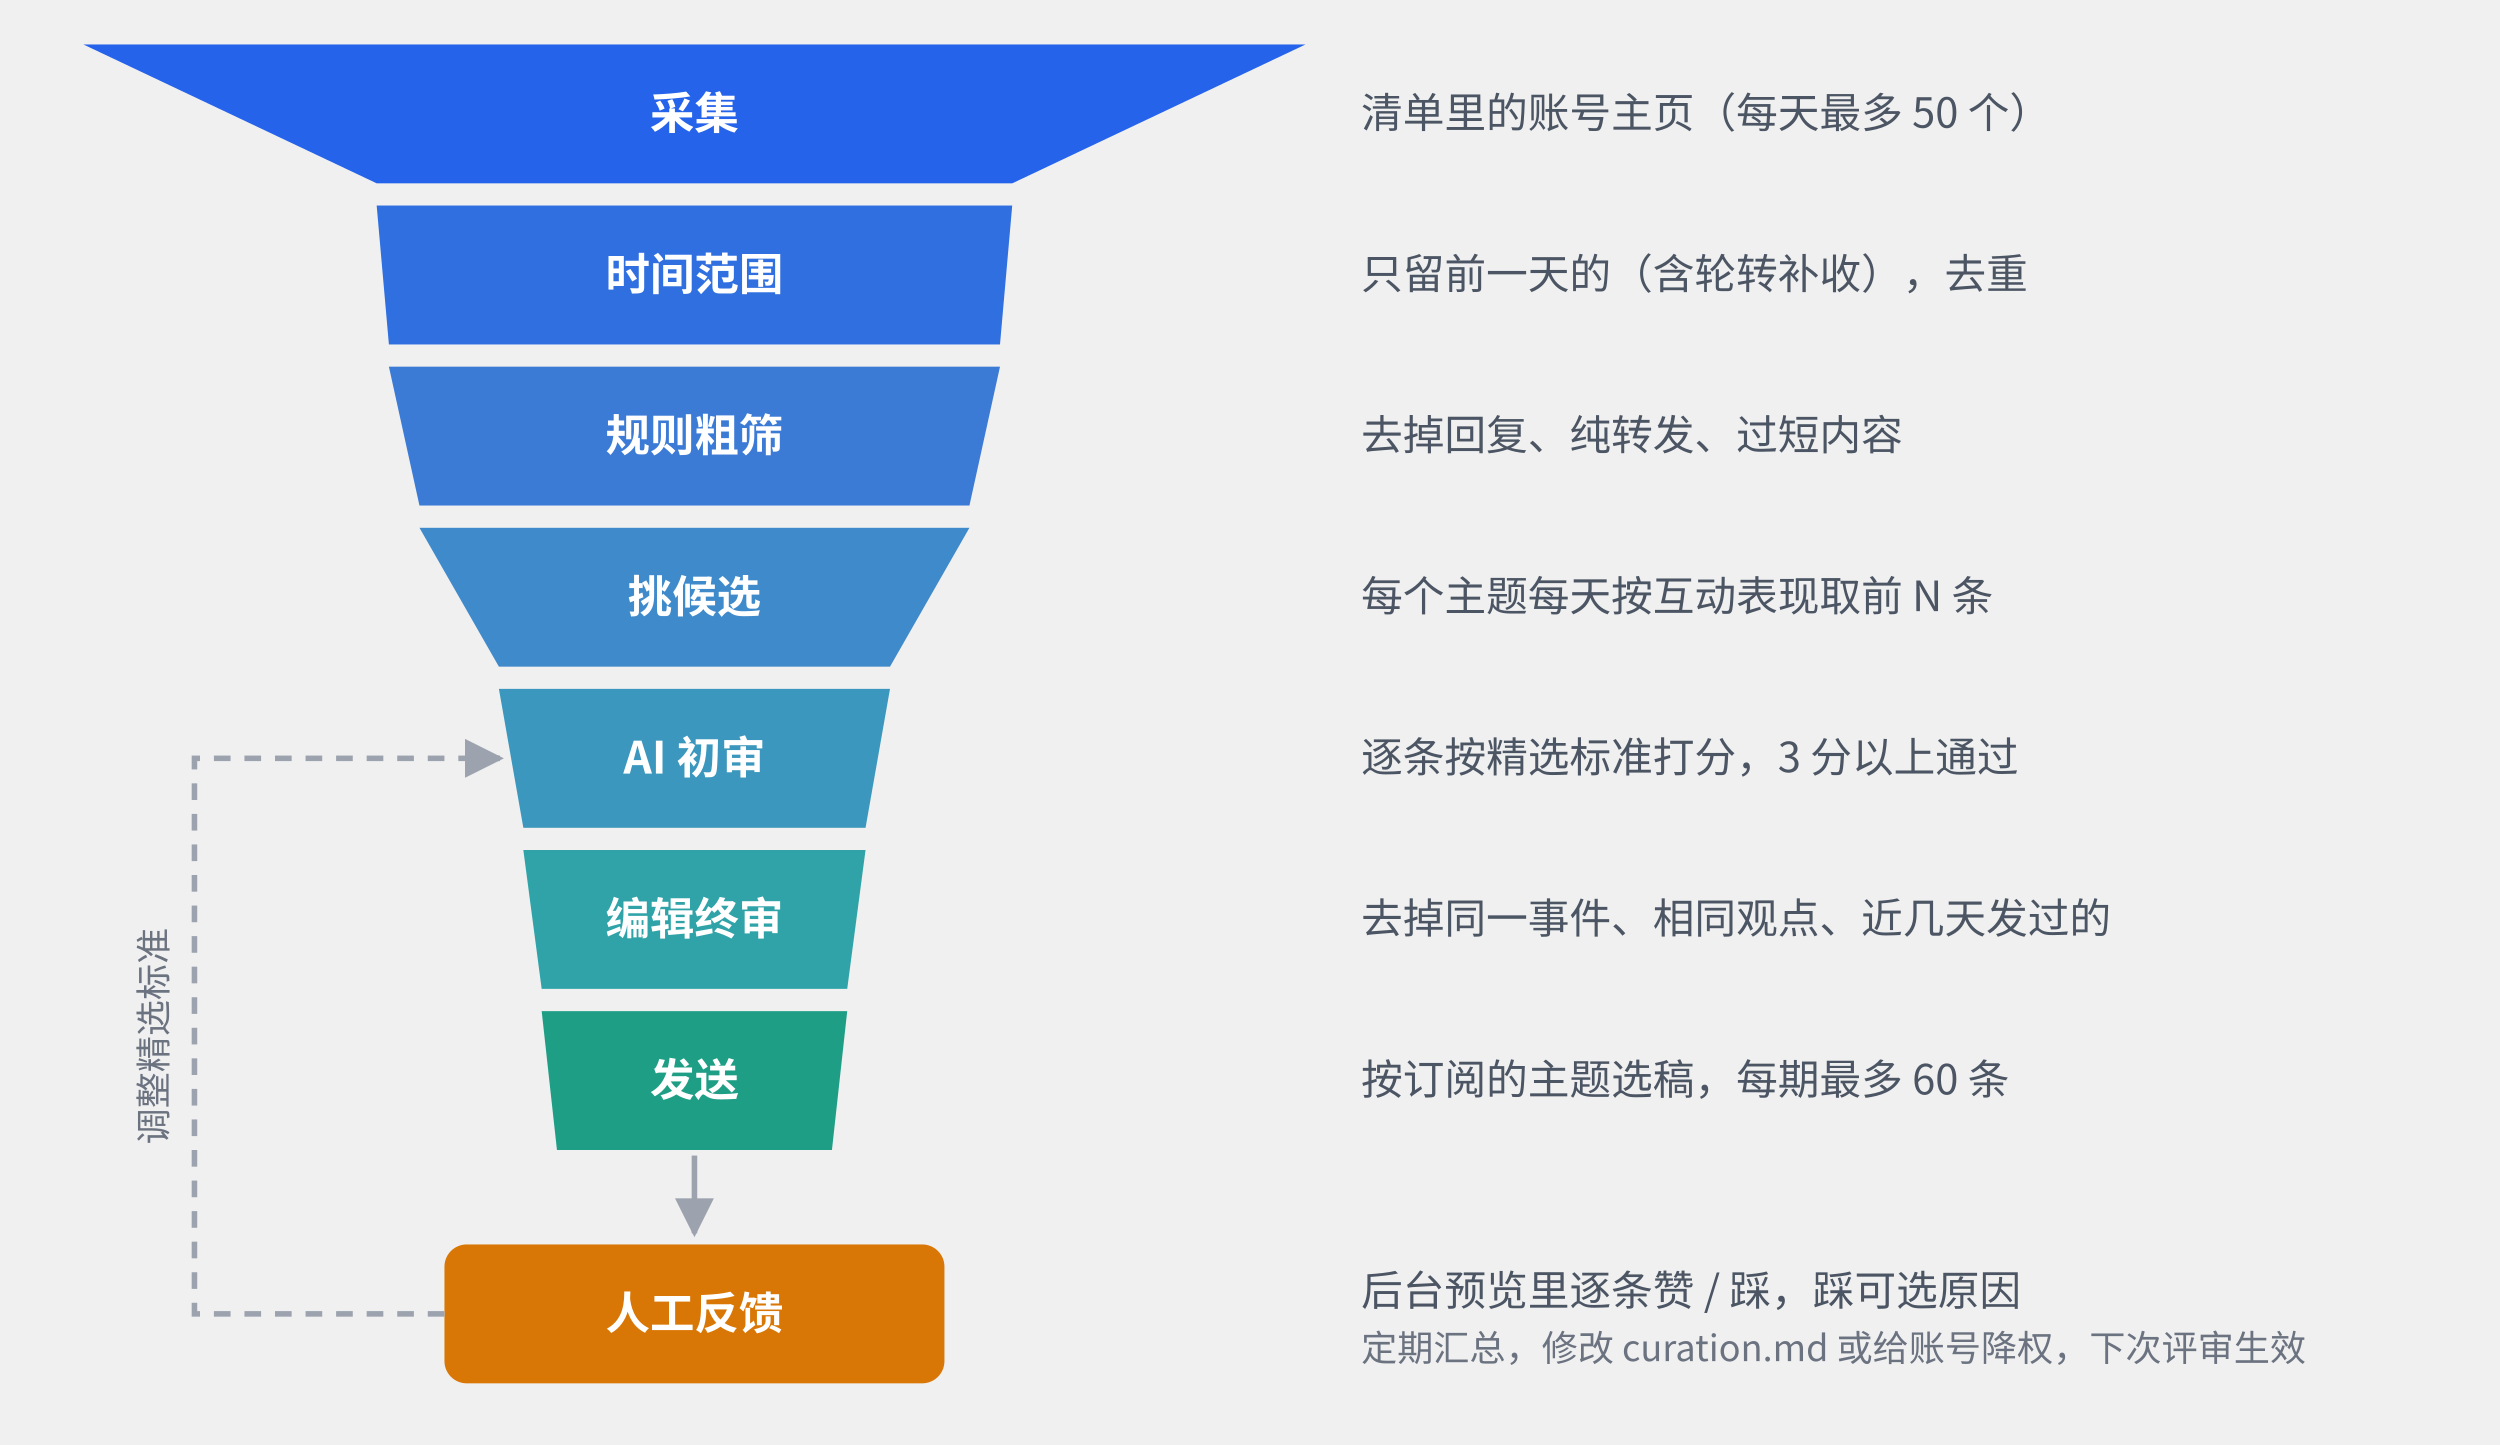
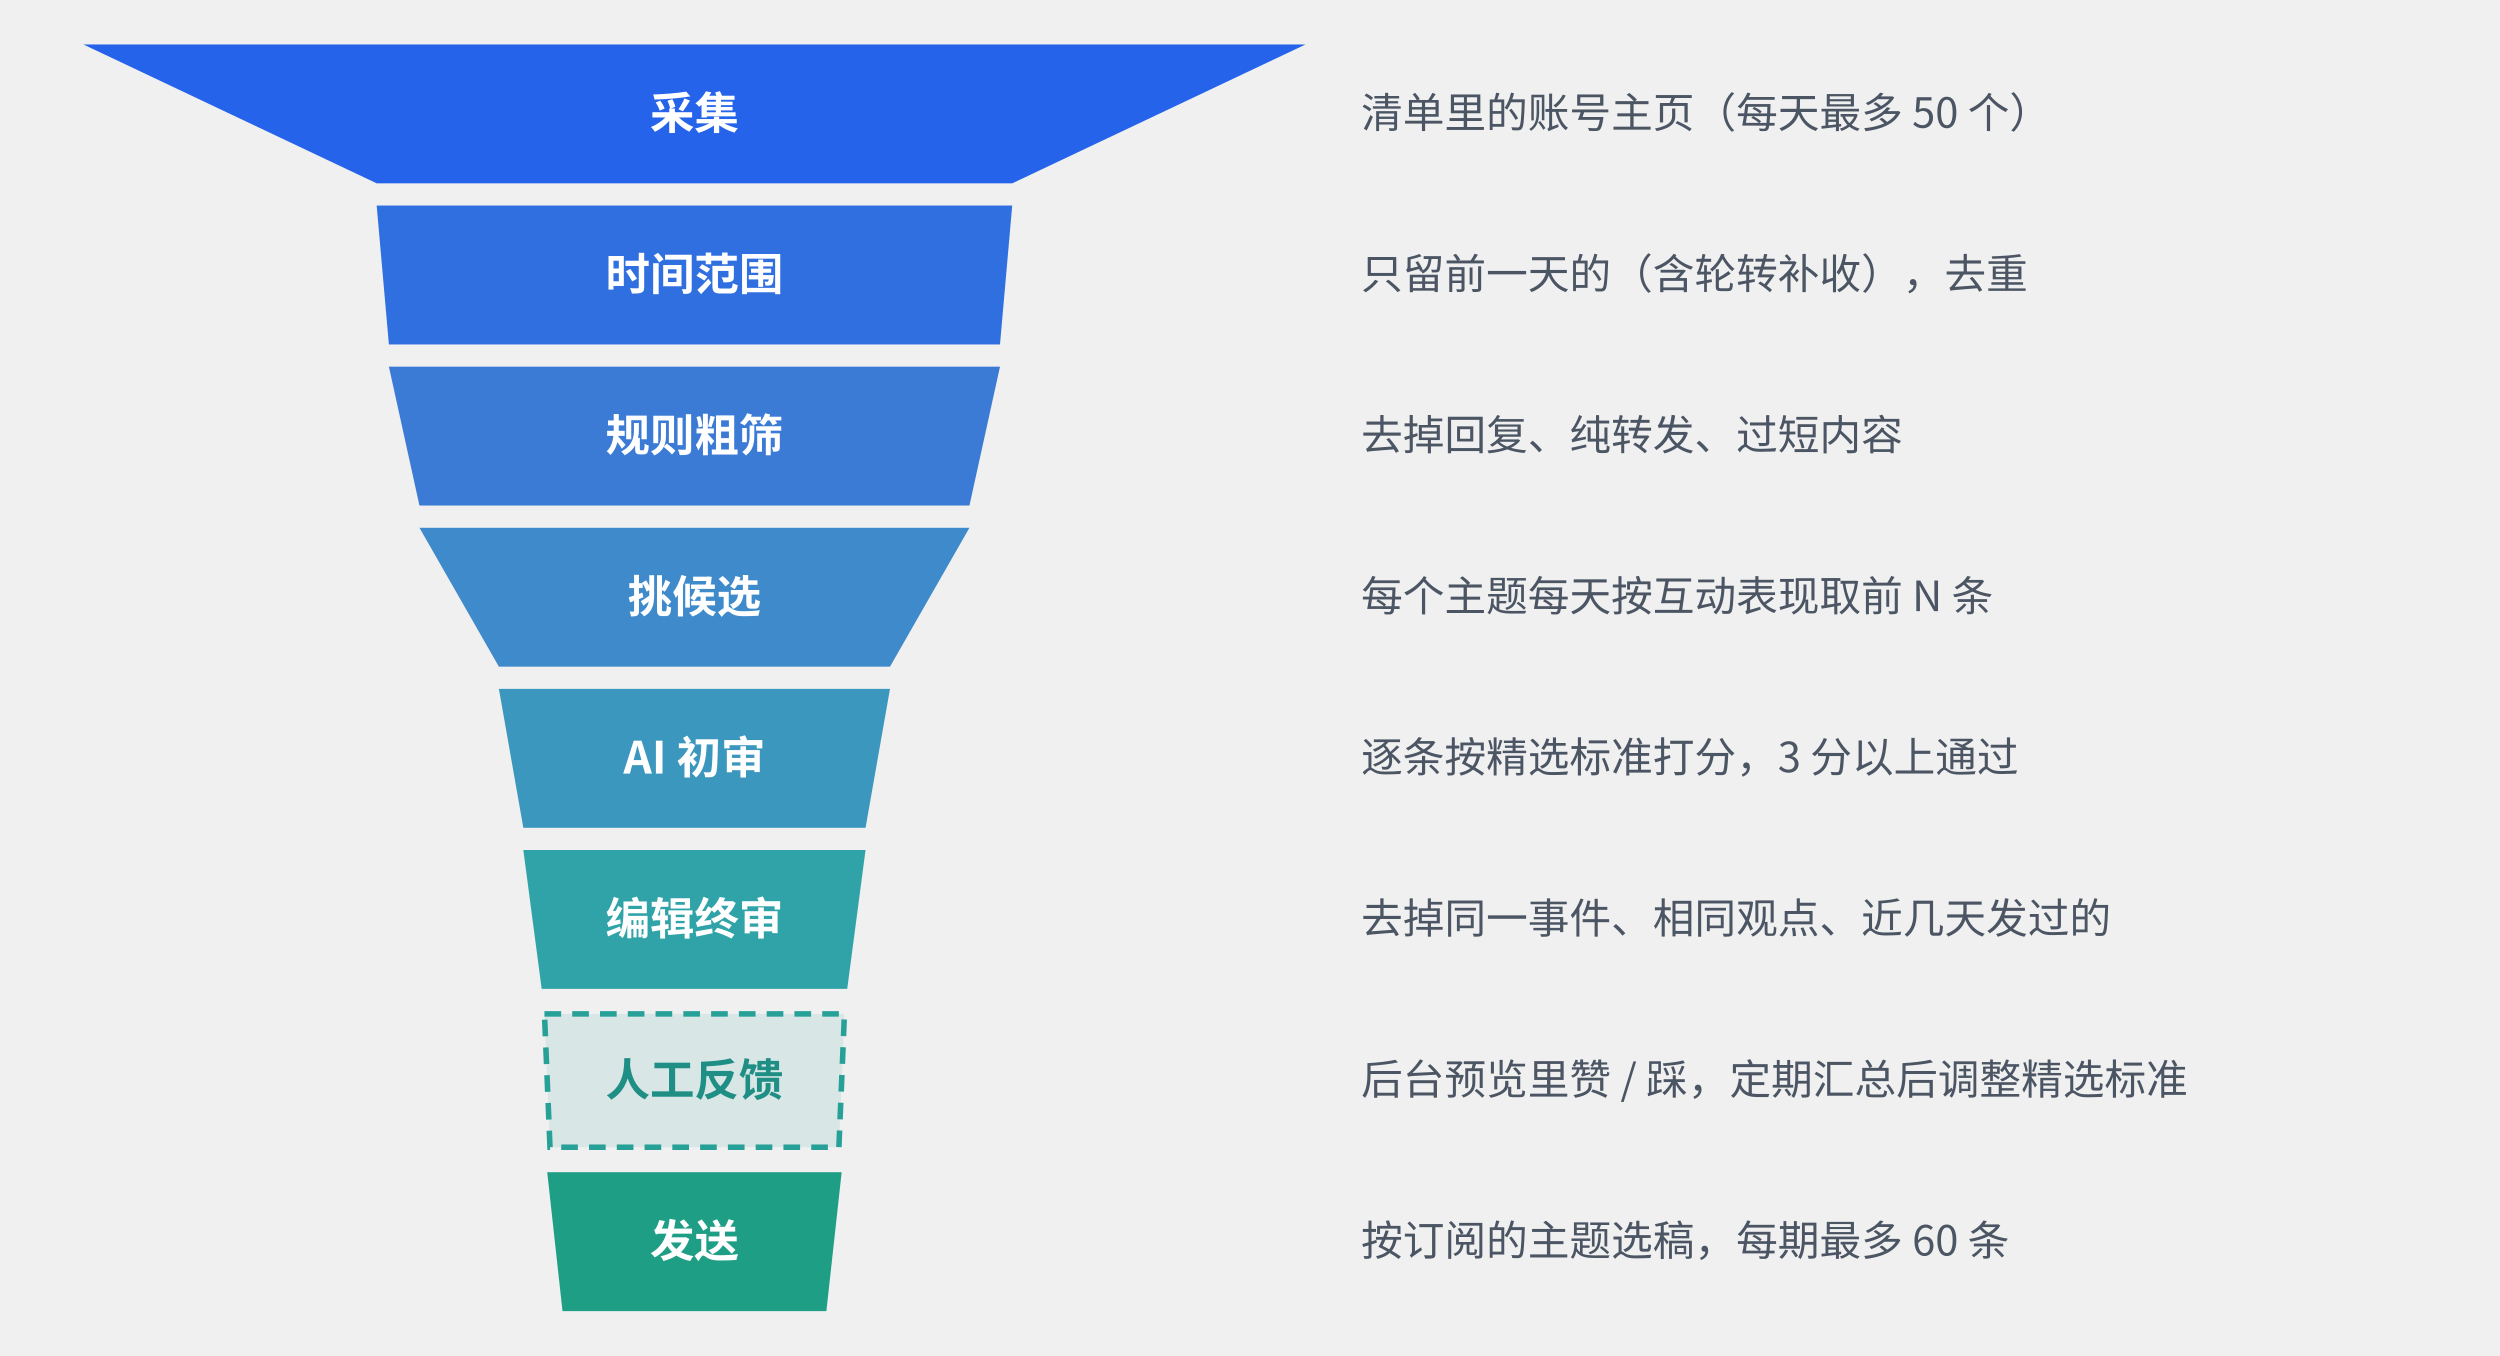
- <svg xmlns="http://www.w3.org/2000/svg" viewBox="0 0 900 520" width="900" height="520" role="img" aria-labelledby="t d">
+ <svg xmlns="http://www.w3.org/2000/svg" viewBox="0 0 900 488" width="900" height="488" role="img" aria-labelledby="t d">
  <style>
    text { font-family: -apple-system, "PingFang SC", "Microsoft YaHei", "Noto Sans CJK SC", sans-serif; }
    .stage { fill: #ffffff; font-size: 16px; font-weight: 600; }
    .desc { fill: #4b5563; font-size: 15px; }
-     .note { fill: #6b7280; font-size: 13px; }
-     .loop { stroke: #9ca3af; stroke-width: 2; fill: none; }
-     @media (prefers-color-scheme: dark) { .desc { fill: #c9d1d9; } .note { fill: #9ca3af; } }
+     .manual { fill: #27a097; fill-opacity: 0.12; stroke: #27a097; stroke-width: 2; stroke-dasharray: 6 4; }
+     .manual-stage { fill: #1f8f86; font-size: 16px; font-weight: 600; }
+     @media (prefers-color-scheme: dark) { .desc { fill: #c9d1d9; } .manual-stage { fill: #5fd0c4; } }
  </style>
  <polygon points="30.0,16 470.0,16 364.4,66 135.6,66" fill="#2563eb" />
  <text class="stage" x="250" y="46.5" text-anchor="middle">采集</text>
  <text class="desc" x="490" y="46.0">清单里的账号主页（每天最多 50 个）</text>
  <polygon points="135.6,74 364.4,74 360.0,124 140.0,124" fill="#2f6fe0" />
  <text class="stage" x="250" y="104.5" text-anchor="middle">时间范围</text>
  <text class="desc" x="490" y="104.0">只留前一天的（含轮转补收），去重</text>
  <polygon points="140.0,132 360.0,132 349.0,182 151.0,182" fill="#3b7bd6" />
  <text class="stage" x="250" y="162.5" text-anchor="middle">规则粗筛</text>
  <text class="desc" x="490" y="162.0">去掉回复、纯转发、过短内容</text>
  <polygon points="151.0,190 349.0,190 320.4,240 179.6,240" fill="#3f8acb" />
  <text class="stage" x="250" y="220.5" text-anchor="middle">挑候选</text>
  <text class="desc" x="490" y="220.0">每个主题每天按互动表现取前 N 条</text>
  <polygon points="179.6,248 320.4,248 311.6,298 188.4,298" fill="#3b97bd" />
  <text class="stage" x="250" y="278.5" text-anchor="middle">AI 初审</text>
  <text class="desc" x="490" y="278.0">逐条按精选标准打分，3 分以上通过</text>
  <polygon points="188.4,306 311.6,306 305.0,356 195.0,356" fill="#2fa3a8" />
  <text class="stage" x="250" y="336.5" text-anchor="middle">编辑终审</text>
  <text class="desc" x="490" y="336.0">去掉同一事件、相同观点、近几天发过的</text>
-   <polygon points="195.0,364 305.0,364 299.5,414 200.5,414" fill="#1f9e86" />
-   <text class="stage" x="250" y="394.5" text-anchor="middle">发送</text>
-   <text class="desc" x="490" y="394.0">按订阅的主题选稿，每期最多 60 条</text>
-   <defs>
-     <marker id="arrow" viewBox="0 0 10 10" refX="9" refY="5" markerWidth="7" markerHeight="7" orient="auto-start-reverse">
-       <path d="M0,0 L10,5 L0,10 z" fill="#9ca3af" />
-     </marker>
-   </defs>
-   <line class="loop" x1="250" y1="416" x2="250" y2="444" marker-end="url(#arrow)" />
-   <rect x="160" y="448" width="180" height="50" rx="8" fill="#d97706" />
-   <text class="stage" x="250" y="478.5" text-anchor="middle">人工反馈</text>
-   <text class="desc" x="490" y="470.0">后台预览里逐条赞 / 踩，踩可选原因</text>
-   <text class="note" x="490" y="490.0">定期汇总，修改 curation.md 或给账号降权，下次评审生效</text>
-   <path class="loop" d="M160,473 H70 V273 H180" stroke-dasharray="6 5" marker-end="url(#arrow)" />
-   <text class="note" x="60" y="373" text-anchor="middle" transform="rotate(-90 60 373)">调整精选标准</text>
+   <polygon class="manual" points="196.0,365 304.0,365 302.0,413 198.0,413" />
+   <text class="manual-stage" x="250" y="394.5" text-anchor="middle">人工反馈</text>
+   <text class="desc" x="490" y="394.0">后台预览里赞 / 踩，定期汇总后调整精选标准</text>
+   <polygon points="197.0,422 303.0,422 297.5,472 202.5,472" fill="#1f9e86" />
+   <text class="stage" x="250" y="452.5" text-anchor="middle">发送</text>
+   <text class="desc" x="490" y="452.0">按订阅的主题选稿，每期最多 60 条</text>
</svg>
